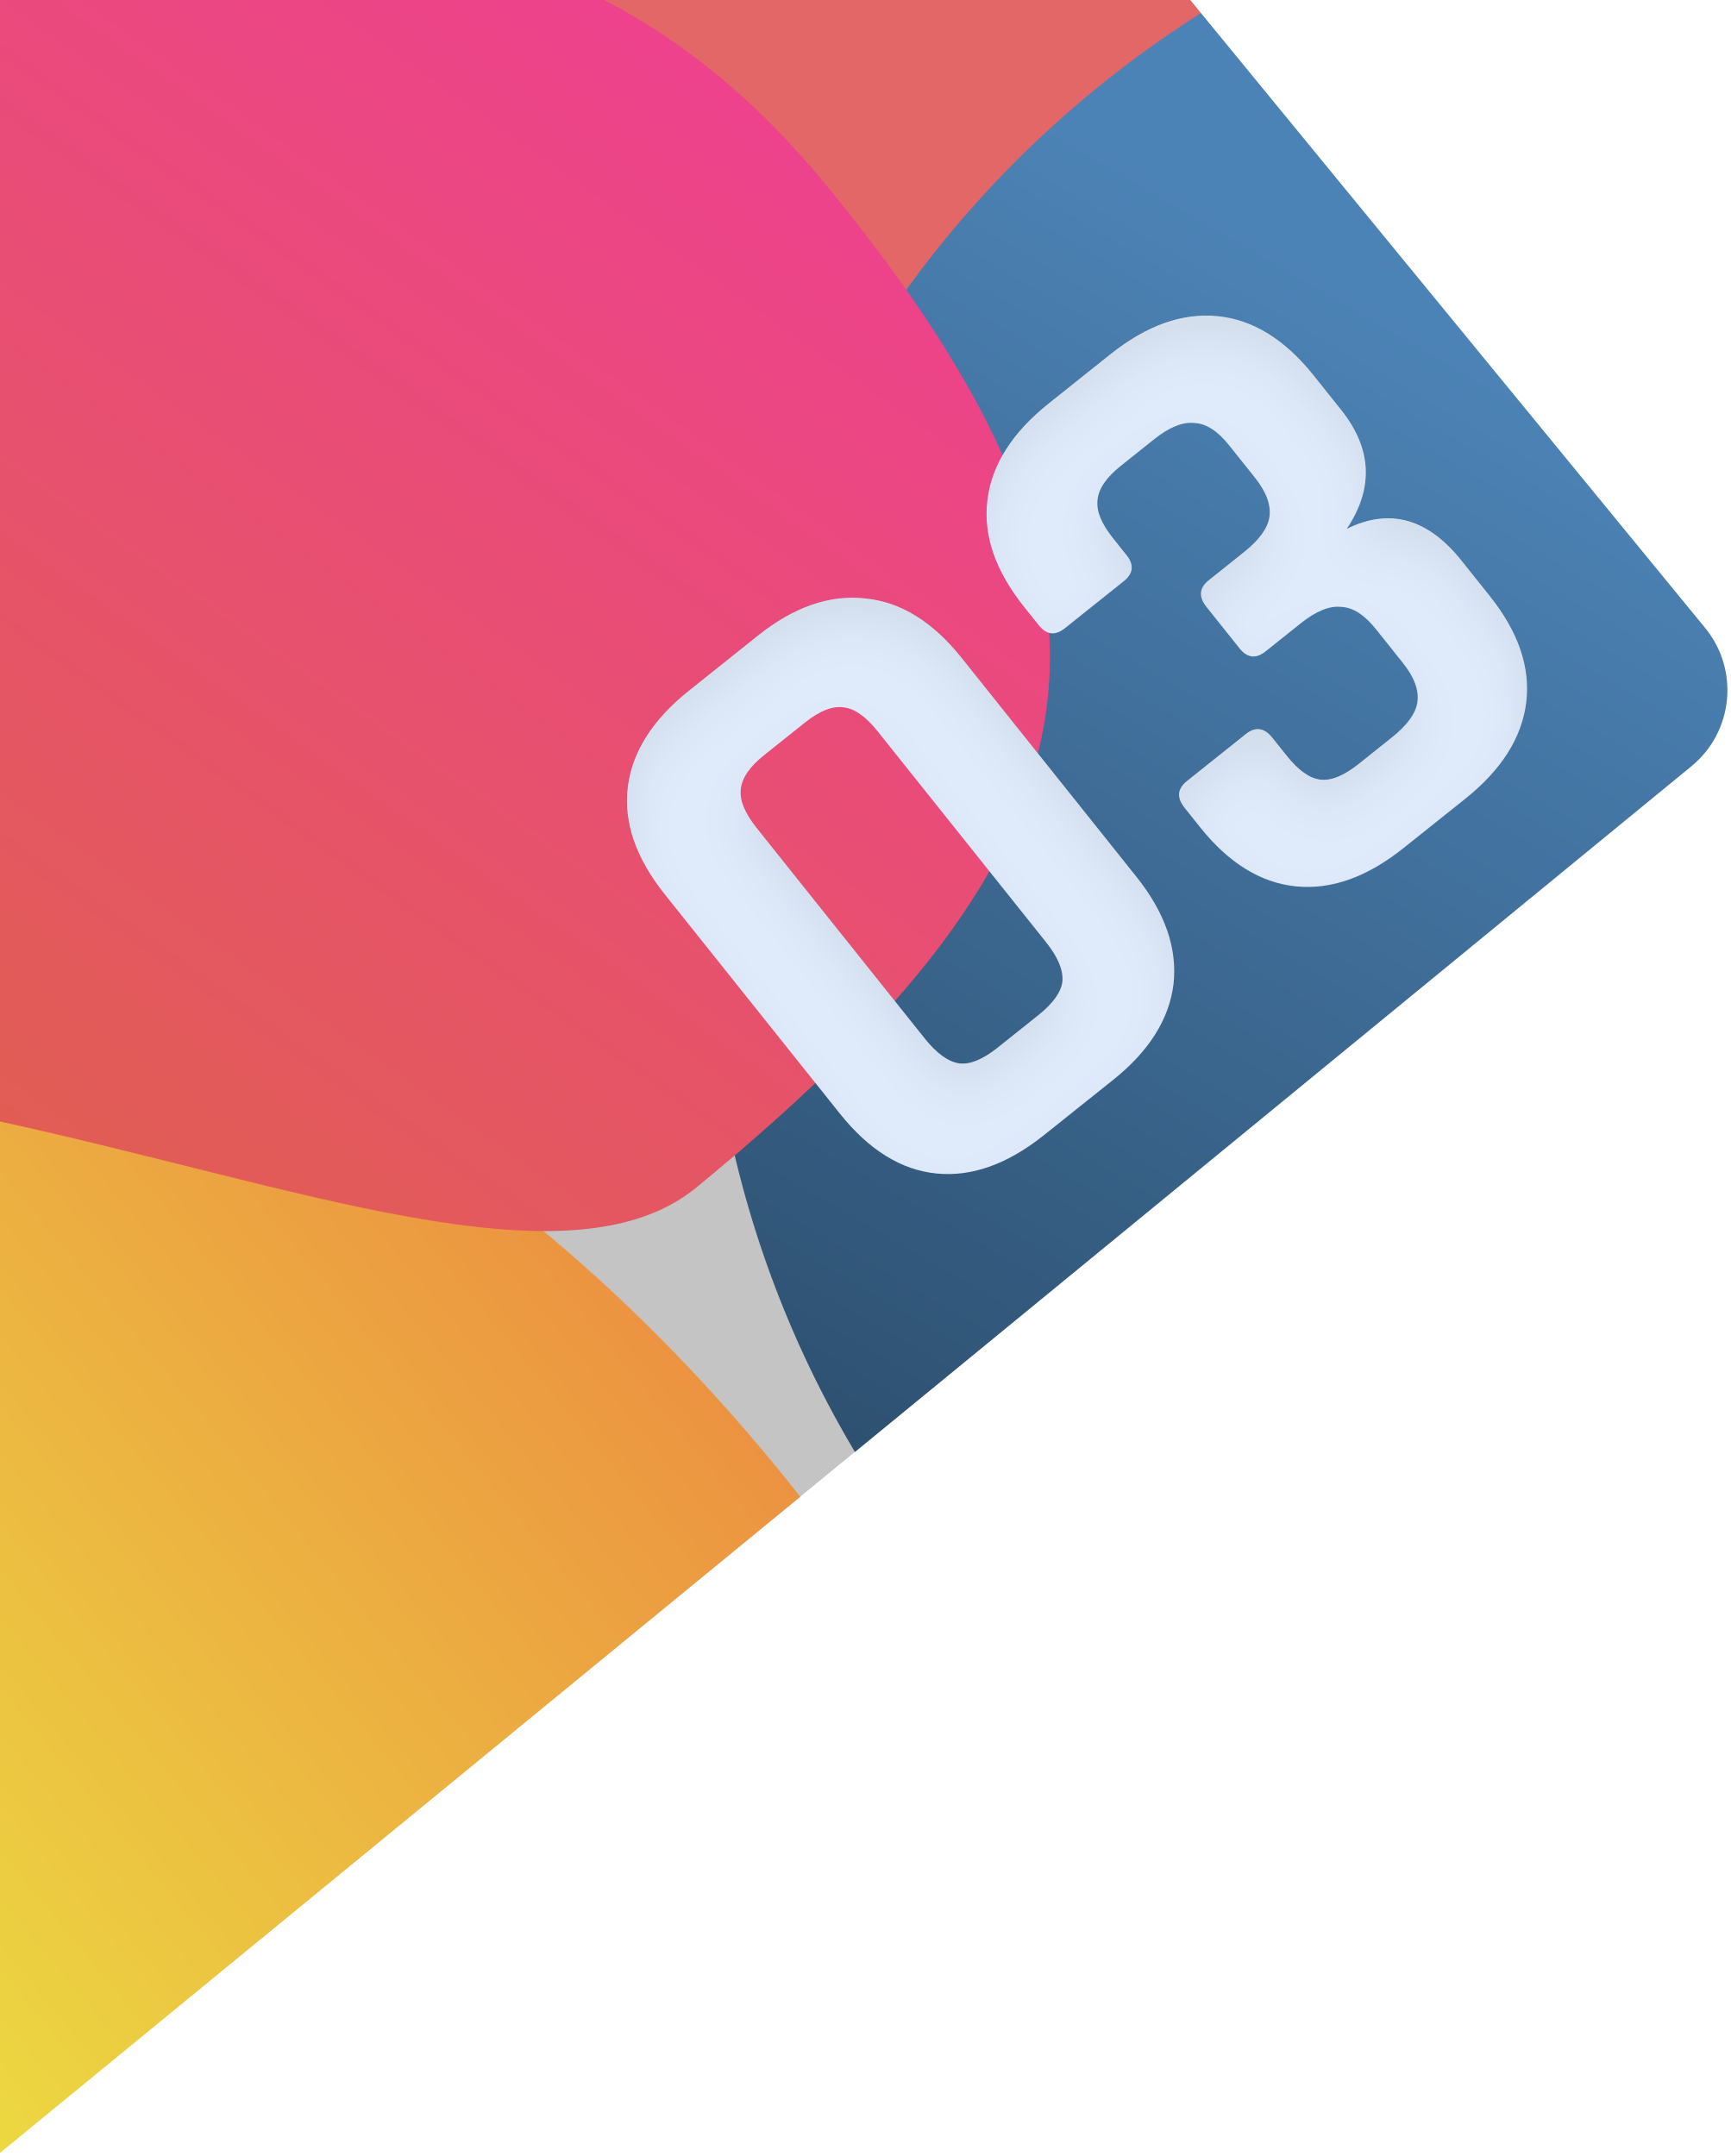
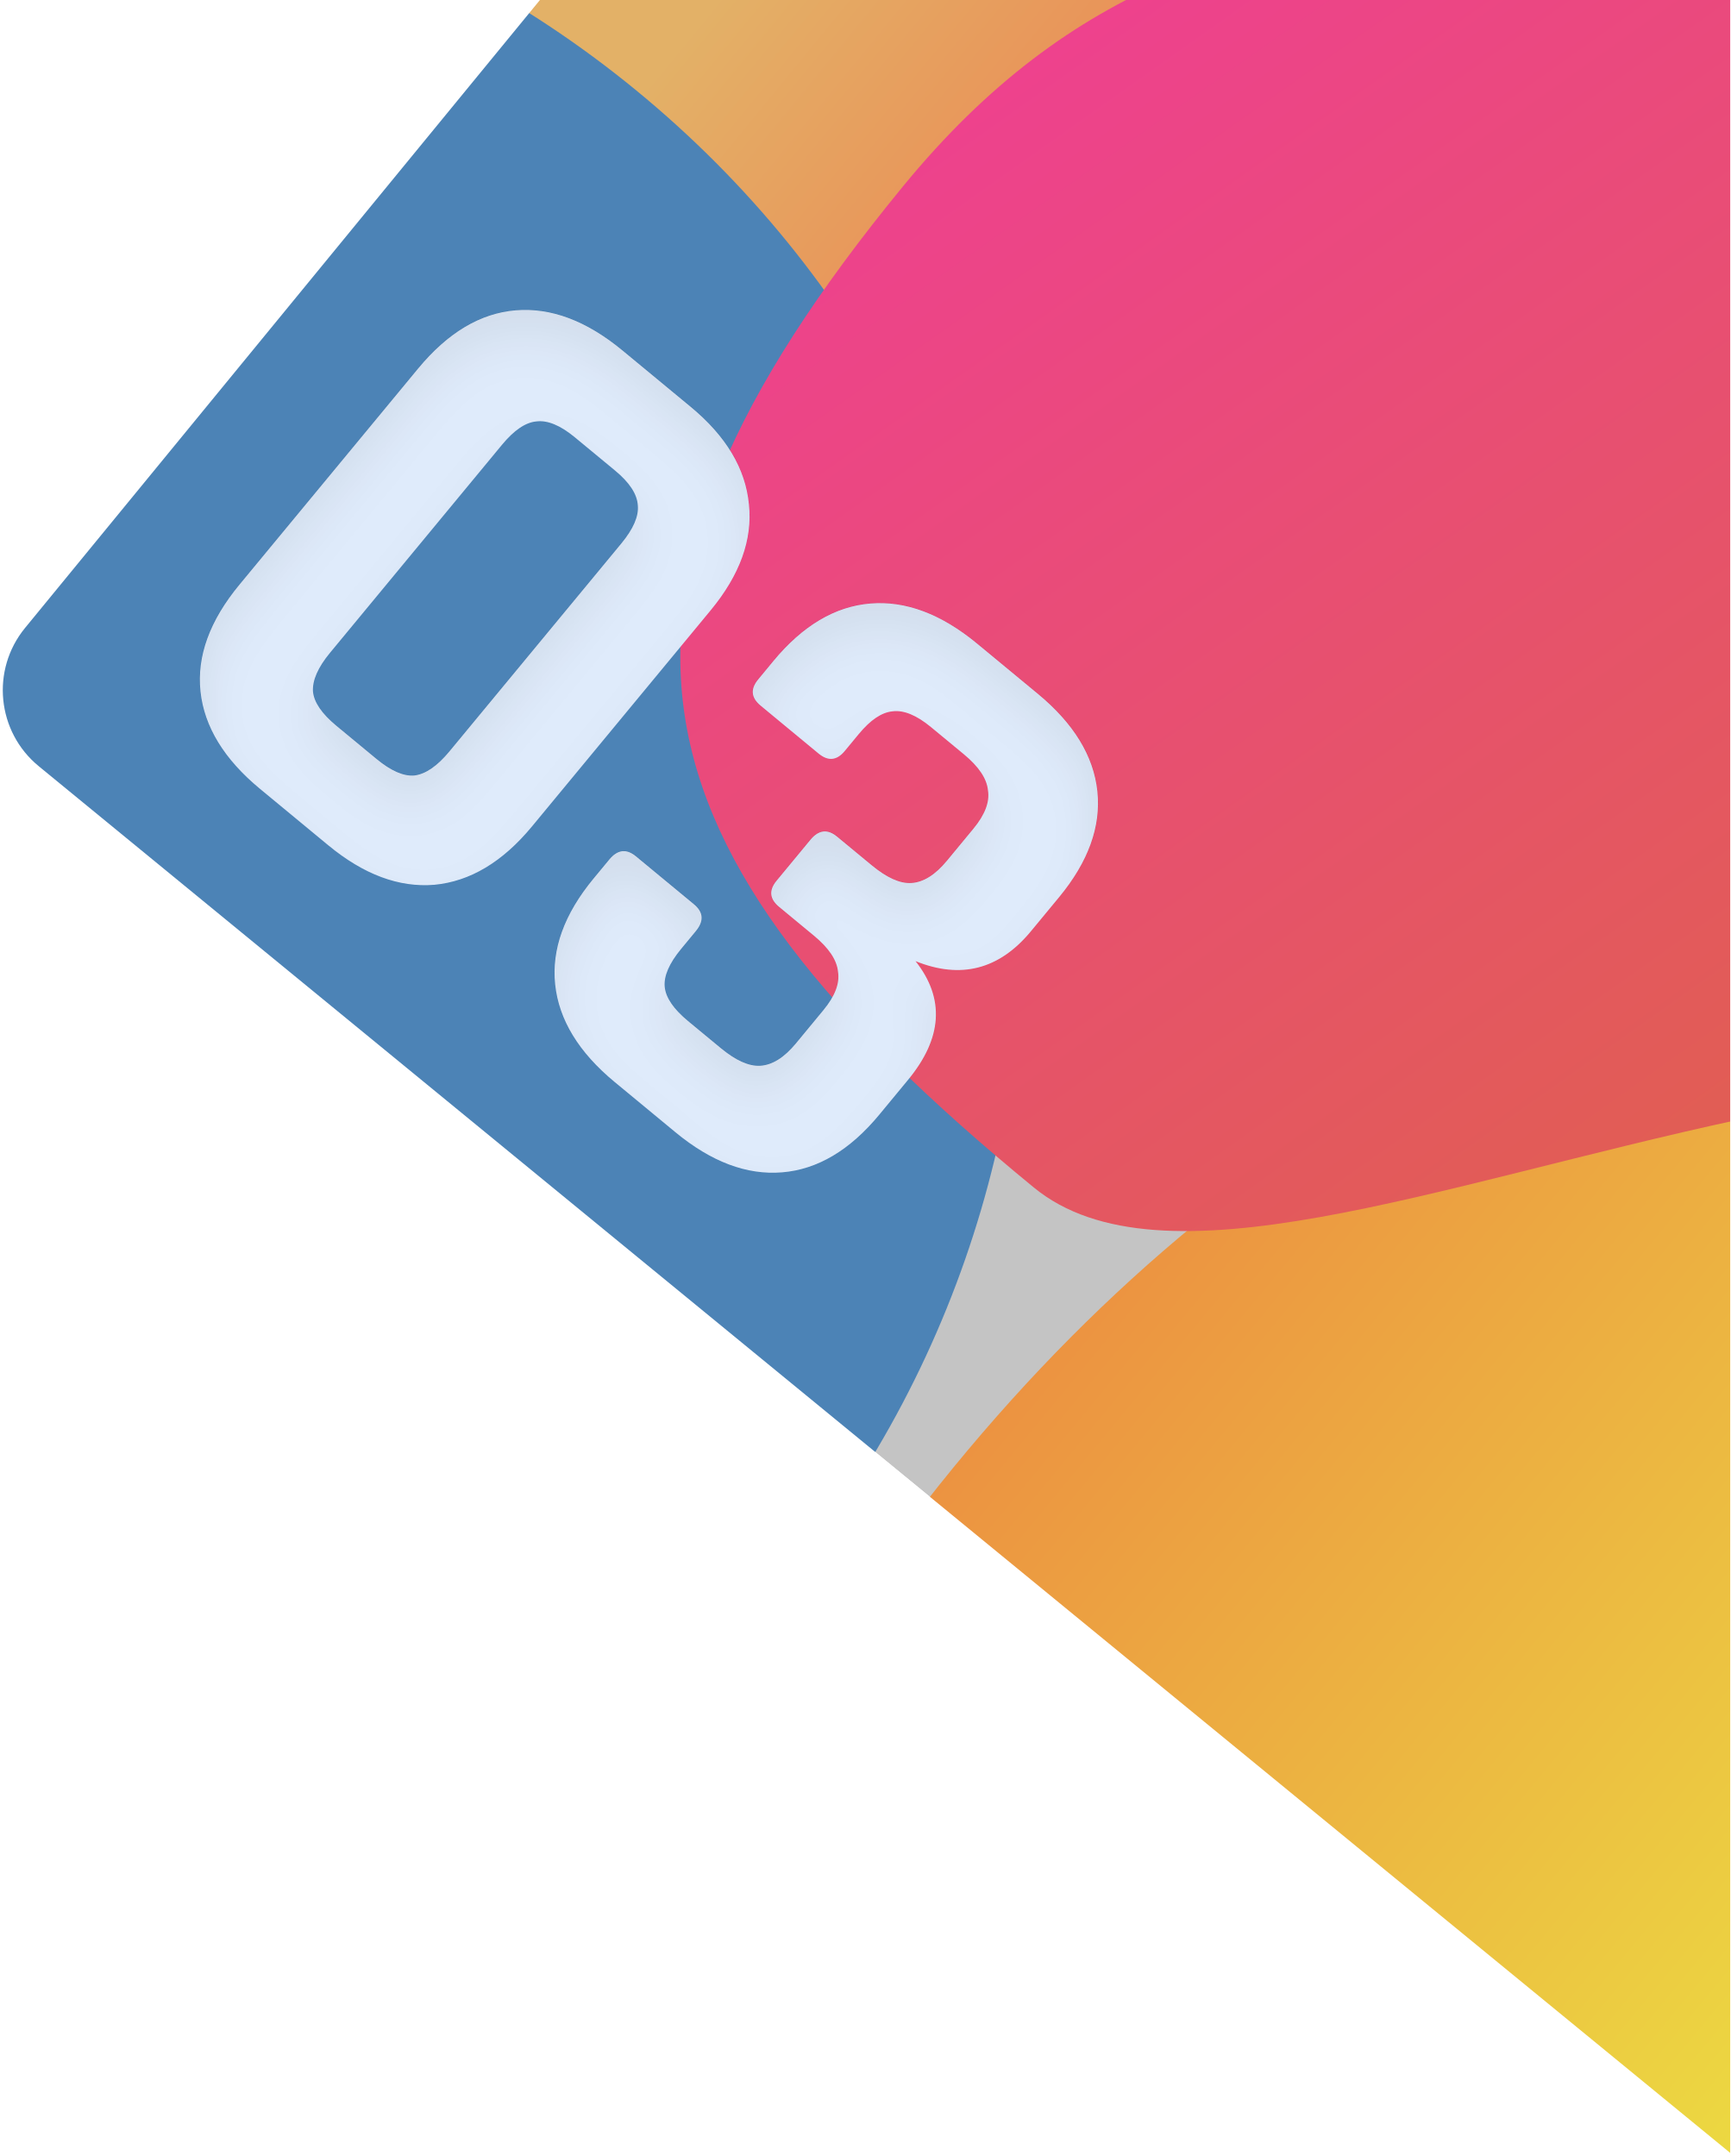
<svg xmlns="http://www.w3.org/2000/svg" width="264" height="329" viewBox="0 0 264 329" fill="none">
  <mask id="mask0" mask-type="alpha" maskUnits="userSpaceOnUse" x="0" y="0" width="264" height="329">
-     <rect width="264" height="329" fill="#C4C4C4" />
+     <rect width="264" height="329" transform="matrix(-1 0 0 1 264 0)" fill="#C4C4C4" />
  </mask>
  <g mask="url(#mask0)">
-     <mask id="mask1" mask-type="alpha" maskUnits="userSpaceOnUse" x="-328" y="-221" width="598" height="598">
-       <rect x="0.415" y="-221" width="424.69" height="424.69" rx="15" transform="rotate(50.6515 0.414551 -221)" fill="#C4C4C4" />
+     <mask id="mask1" mask-type="alpha" maskUnits="userSpaceOnUse" x="-6" y="-221" width="598" height="598">
+       <rect width="424.69" height="424.69" rx="15" transform="matrix(-0.634035 0.773304 0.773304 0.634035 263.585 -221)" fill="#C4C4C4" />
    </mask>
    <g mask="url(#mask1)">
-       <rect x="0.415" y="-221" width="424.69" height="424.69" rx="15" transform="rotate(50.6515 0.414551 -221)" fill="#C4C4C4" />
-       <circle cx="137.955" cy="-20.645" r="117.226" transform="rotate(50.6515 137.955 -20.6448)" fill="#E36767" />
-       <circle cx="-41.073" cy="-250.658" r="198.39" transform="rotate(50.6515 -41.0729 -250.658)" fill="#6278E5" />
-       <circle cx="269.557" cy="138.88" r="161.805" transform="rotate(50.6515 269.557 138.88)" fill="url(#paint0_linear)" />
-       <path d="M81.552 597.189C-31.731 690.07 -198.86 673.531 -291.742 560.248C-383.956 447.778 -402.826 258.255 -292.231 164.645C-290.655 163.311 -288.766 162.333 -286.779 161.776C-111.818 112.757 26.145 111.262 118.493 223.895C211.375 337.178 194.836 504.307 81.552 597.189Z" fill="url(#paint1_linear)" />
-       <path d="M106.246 181.217C86.902 197.077 45.037 180.833 -1.417 170.831C-37.61 163.038 -92.511 152.807 -113.312 128.167C-153.371 80.713 -159.572 58.71 -181.606 31.836C-232.606 -30.367 -145.444 -72.935 -104.356 -53.859C18.559 3.208 74.222 -34.981 126.236 28.458C178.25 91.897 169.685 129.203 106.246 181.217Z" fill="url(#paint2_linear)" />
+       <rect width="424.69" height="424.69" rx="15" transform="matrix(-0.634035 0.773304 0.773304 0.634035 263.585 -221)" fill="#C4C4C4" />
+       <circle r="117.226" transform="matrix(-0.634035 0.773304 0.773304 0.634035 126.045 -20.6448)" fill="url(#paint0_linear)" />
+       <circle r="198.39" transform="matrix(-0.634035 0.773304 0.773304 0.634035 305.073 -250.658)" fill="#6278E5" />
+       <circle r="161.805" transform="matrix(-0.634035 0.773304 0.773304 0.634035 -5.55693 138.88)" fill="url(#paint1_linear)" />
+       <path d="M182.448 597.189C295.731 690.07 462.86 673.531 555.742 560.248C647.956 447.778 666.826 258.255 556.231 164.645C554.655 163.311 552.766 162.333 550.779 161.776C375.818 112.757 237.855 111.262 145.507 223.895C52.626 337.178 69.165 504.307 182.448 597.189Z" fill="url(#paint2_linear)" />
+       <path d="M157.754 181.217C177.098 197.077 218.963 180.834 265.417 170.831C301.61 163.039 356.511 152.807 377.312 128.167C417.371 80.714 423.572 58.71 445.606 31.836C496.606 -30.366 409.444 -72.935 368.356 -53.858C245.441 3.209 189.778 -34.981 137.764 28.458C85.75 91.897 94.315 129.203 157.754 181.217Z" fill="url(#paint3_linear)" />
    </g>
    <g filter="url(#filter0_i)">
-       <path d="M152.232 159.852L158.457 154.882C160.707 153.085 161.925 151.365 162.109 149.72C162.237 148.006 161.403 146.023 159.606 143.773L133.914 111.596C132.117 109.345 130.396 108.128 128.752 107.944C127.052 107.689 125.076 108.46 122.826 110.257L116.601 115.227C114.351 117.024 113.161 118.78 113.033 120.495C112.849 122.139 113.655 124.086 115.452 126.337L141.144 158.514C142.941 160.764 144.689 162.017 146.39 162.271C148.034 162.456 149.982 161.649 152.232 159.852ZM169.832 164.802L159.283 173.226C153.726 177.662 148.257 179.611 142.874 179.072C137.491 178.532 132.582 175.485 128.145 169.929L101.443 136.486C97.007 130.93 95.121 125.467 95.787 120.099C96.453 114.73 99.564 109.828 105.12 105.391L115.67 96.968C121.156 92.588 126.618 90.702 132.057 91.312C137.44 91.851 142.321 94.864 146.701 100.35L173.404 133.792C177.784 139.278 179.669 144.74 179.06 150.179C178.394 155.548 175.318 160.422 169.832 164.802ZM184.445 88.525L189.825 84.229C192.146 82.376 193.434 80.599 193.688 78.899C193.957 77.072 193.221 75.068 191.48 72.888L187.521 67.929C185.781 65.749 184.018 64.623 182.233 64.551C180.462 64.353 178.416 65.18 176.095 67.033L171.031 71.076C168.781 72.873 167.591 74.629 167.463 76.344C167.279 77.988 168.057 79.9 169.798 82.081L171.904 84.718C173.083 86.195 172.934 87.523 171.457 88.703L162.49 95.862C161.013 97.042 159.685 96.893 158.506 95.416L156.231 92.567C151.851 87.082 149.994 81.654 150.66 76.286C151.325 70.917 154.436 66.015 159.992 61.578L169.382 54.081C174.938 49.645 180.407 47.697 185.79 48.236C191.173 48.775 196.054 51.788 200.435 57.273L204.646 62.548C209.363 68.456 209.646 74.507 205.494 80.702C212.004 77.461 217.843 79.076 223.009 85.547L227.305 90.927C231.685 96.413 233.543 101.84 232.877 107.209C232.211 112.577 229.1 117.48 223.544 121.916L214.155 129.413C208.599 133.849 203.129 135.798 197.747 135.259C192.364 134.719 187.482 131.707 183.102 126.221L180.744 123.267C179.508 121.72 179.629 120.357 181.106 119.177L190.073 112.017C191.55 110.838 192.906 111.022 194.142 112.569L196.332 115.312C198.129 117.563 199.849 118.78 201.494 118.965C203.138 119.149 205.086 118.343 207.336 116.546L212.4 112.502C214.721 110.649 216.009 108.872 216.263 107.172C216.532 105.345 215.796 103.341 214.055 101.161L209.928 95.992C208.187 93.811 206.424 92.685 204.639 92.613C202.868 92.415 200.822 93.242 198.501 95.095L193.121 99.391C191.644 100.571 190.316 100.422 189.137 98.945L184.083 92.615C182.847 91.068 182.968 89.704 184.445 88.525Z" fill="#DFEBFB" />
+       <path d="M51.318 110.739L57.457 115.814C59.677 117.649 61.61 118.488 63.257 118.332C64.962 118.106 66.732 116.883 68.567 114.664L94.802 82.929C96.637 80.709 97.476 78.775 97.32 77.128C97.221 75.412 96.062 73.636 93.842 71.801L87.703 66.726C85.483 64.891 83.521 64.086 81.817 64.312C80.169 64.468 78.428 65.656 76.593 67.876L50.358 99.611C48.523 101.83 47.655 103.799 47.754 105.515C47.91 107.162 49.098 108.904 51.318 110.739ZM50.076 128.979L39.671 120.378C34.191 115.847 31.164 110.893 30.59 105.514C30.016 100.134 31.994 94.705 36.524 89.225L63.791 56.241C68.321 50.761 73.282 47.798 78.673 47.35C84.064 46.903 89.5 48.944 94.98 53.474L105.385 62.076C110.795 66.549 113.759 71.509 114.276 76.958C114.85 82.337 112.901 87.732 108.428 93.142L81.161 126.126C76.688 131.536 71.727 134.5 66.279 135.017C60.888 135.465 55.487 133.452 50.076 128.979ZM127.73 127.666L133.036 132.052C135.325 133.945 137.328 134.841 139.045 134.742C140.888 134.632 142.698 133.501 144.476 131.351L148.519 126.46C150.296 124.31 151.038 122.354 150.743 120.592C150.574 118.818 149.346 116.985 147.057 115.092L142.062 110.964C139.843 109.129 137.88 108.324 136.176 108.55C134.529 108.706 132.816 109.859 131.039 112.009L128.888 114.611C127.684 116.067 126.353 116.194 124.897 114.989L116.053 107.678C114.596 106.474 114.47 105.143 115.674 103.687L117.996 100.877C122.469 95.467 127.401 92.538 132.792 92.09C138.184 91.642 143.619 93.684 149.099 98.214L158.359 105.87C163.839 110.4 166.866 115.354 167.441 120.734C168.015 126.113 166.066 131.508 161.593 136.918L157.292 142.121C152.475 147.947 146.61 149.463 139.696 146.667C144.201 152.376 143.816 158.422 138.541 164.803L134.154 170.11C129.681 175.52 124.749 178.449 119.358 178.897C113.966 179.345 108.531 177.303 103.051 172.773L93.791 165.118C88.311 160.587 85.284 155.633 84.709 150.253C84.135 144.874 86.084 139.479 90.557 134.069L92.966 131.156C94.227 129.629 95.586 129.469 97.043 130.673L105.887 137.984C107.344 139.188 107.441 140.554 106.18 142.08L103.943 144.785C102.108 147.005 101.269 148.938 101.425 150.585C101.582 152.233 102.77 153.974 104.989 155.809L109.984 159.937C112.273 161.83 114.276 162.727 115.992 162.628C117.835 162.517 119.646 161.386 121.424 159.236L125.638 154.137C127.416 151.987 128.157 150.031 127.862 148.269C127.694 146.495 126.465 144.662 124.176 142.769L118.87 138.383C117.413 137.178 117.287 135.848 118.491 134.391L123.652 128.148C124.914 126.622 126.273 126.461 127.73 127.666Z" fill="#DFEBFB" />
    </g>
  </g>
  <defs>
-     <filter id="filter0_i" x="95.657" y="48.148" width="137.352" height="135.011" filterUnits="userSpaceOnUse" color-interpolation-filters="sRGB">
+     <filter id="filter0_i" x="30.493" y="47.29" width="137.046" height="135.667" filterUnits="userSpaceOnUse" color-interpolation-filters="sRGB">
      <feFlood flood-opacity="0" result="BackgroundImageFix" />
      <feBlend mode="normal" in="SourceGraphic" in2="BackgroundImageFix" result="shape" />
      <feColorMatrix in="SourceAlpha" type="matrix" values="0 0 0 0 0 0 0 0 0 0 0 0 0 0 0 0 0 0 127 0" result="hardAlpha" />
      <feOffset dy="4" />
      <feGaussianBlur stdDeviation="3.5" />
      <feComposite in2="hardAlpha" operator="arithmetic" k2="-1" k3="1" />
      <feColorMatrix type="matrix" values="0 0 0 0 0 0 0 0 0 0 0 0 0 0 0 0 0 0 0.06 0" />
      <feBlend mode="normal" in2="shape" result="effect1_innerShadow" />
    </filter>
-     <linearGradient id="paint0_linear" x1="198.649" y1="111.205" x2="269.557" y2="300.685" gradientUnits="userSpaceOnUse">
+     <linearGradient id="paint0_linear" x1="117.226" y1="0" x2="117.226" y2="234.452" gradientUnits="userSpaceOnUse">
+       <stop stop-color="#E3B167" />
+       <stop offset="1" stop-color="#FF2525" />
+     </linearGradient>
+     <linearGradient id="paint1_linear" x1="90.897" y1="134.13" x2="161.805" y2="323.609" gradientUnits="userSpaceOnUse">
      <stop stop-color="#4C83B6" />
      <stop offset="1" stop-color="#2C4E6D" />
    </linearGradient>
-     <linearGradient id="paint1_linear" x1="105.493" y1="208.039" x2="-21" y2="312.5" gradientUnits="userSpaceOnUse">
+     <linearGradient id="paint2_linear" x1="158.507" y1="208.039" x2="285" y2="312.5" gradientUnits="userSpaceOnUse">
      <stop stop-color="#EC9341" />
      <stop offset="1" stop-color="#ECDB41" />
    </linearGradient>
-     <linearGradient id="paint2_linear" x1="73.886" y1="-38.334" x2="-113.418" y2="226.028" gradientUnits="userSpaceOnUse">
+     <linearGradient id="paint3_linear" x1="190.114" y1="-38.334" x2="377.418" y2="226.029" gradientUnits="userSpaceOnUse">
      <stop stop-color="#EF3F93" />
      <stop offset="1" stop-color="#DA6D33" />
    </linearGradient>
  </defs>
</svg>
